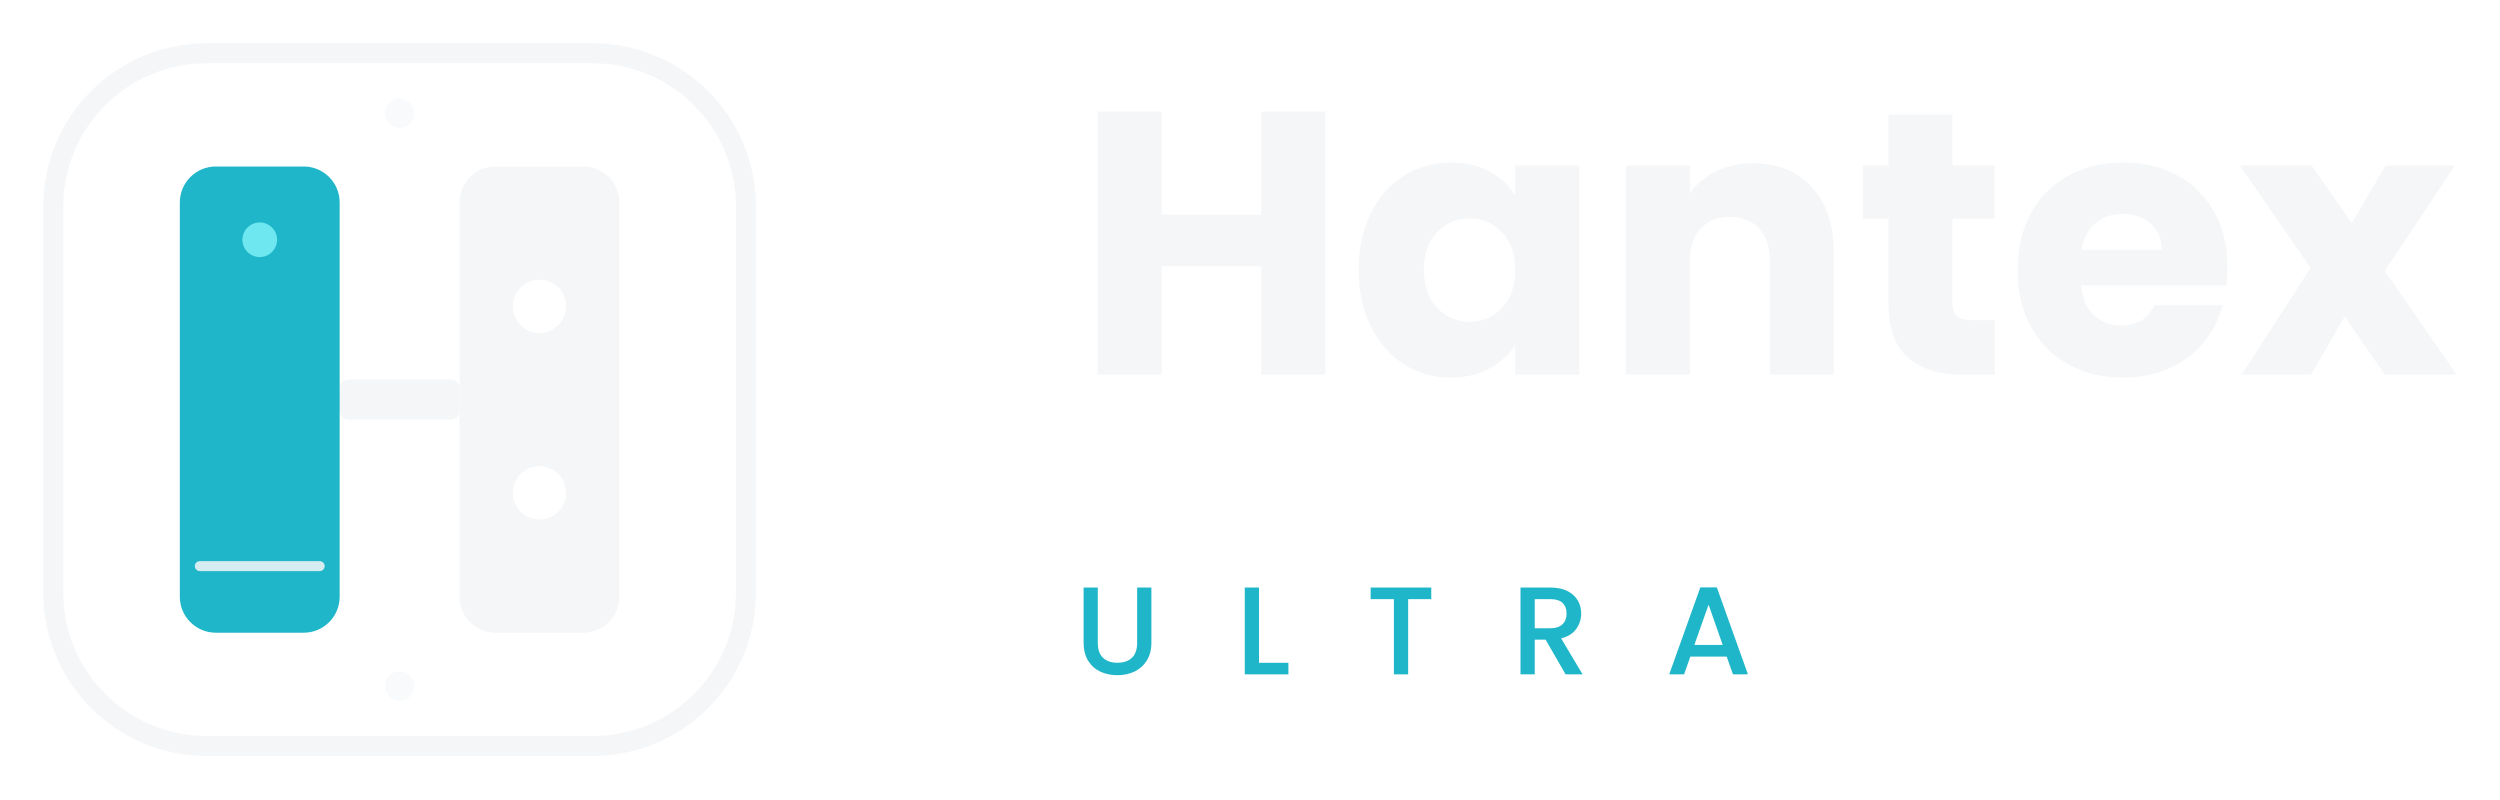
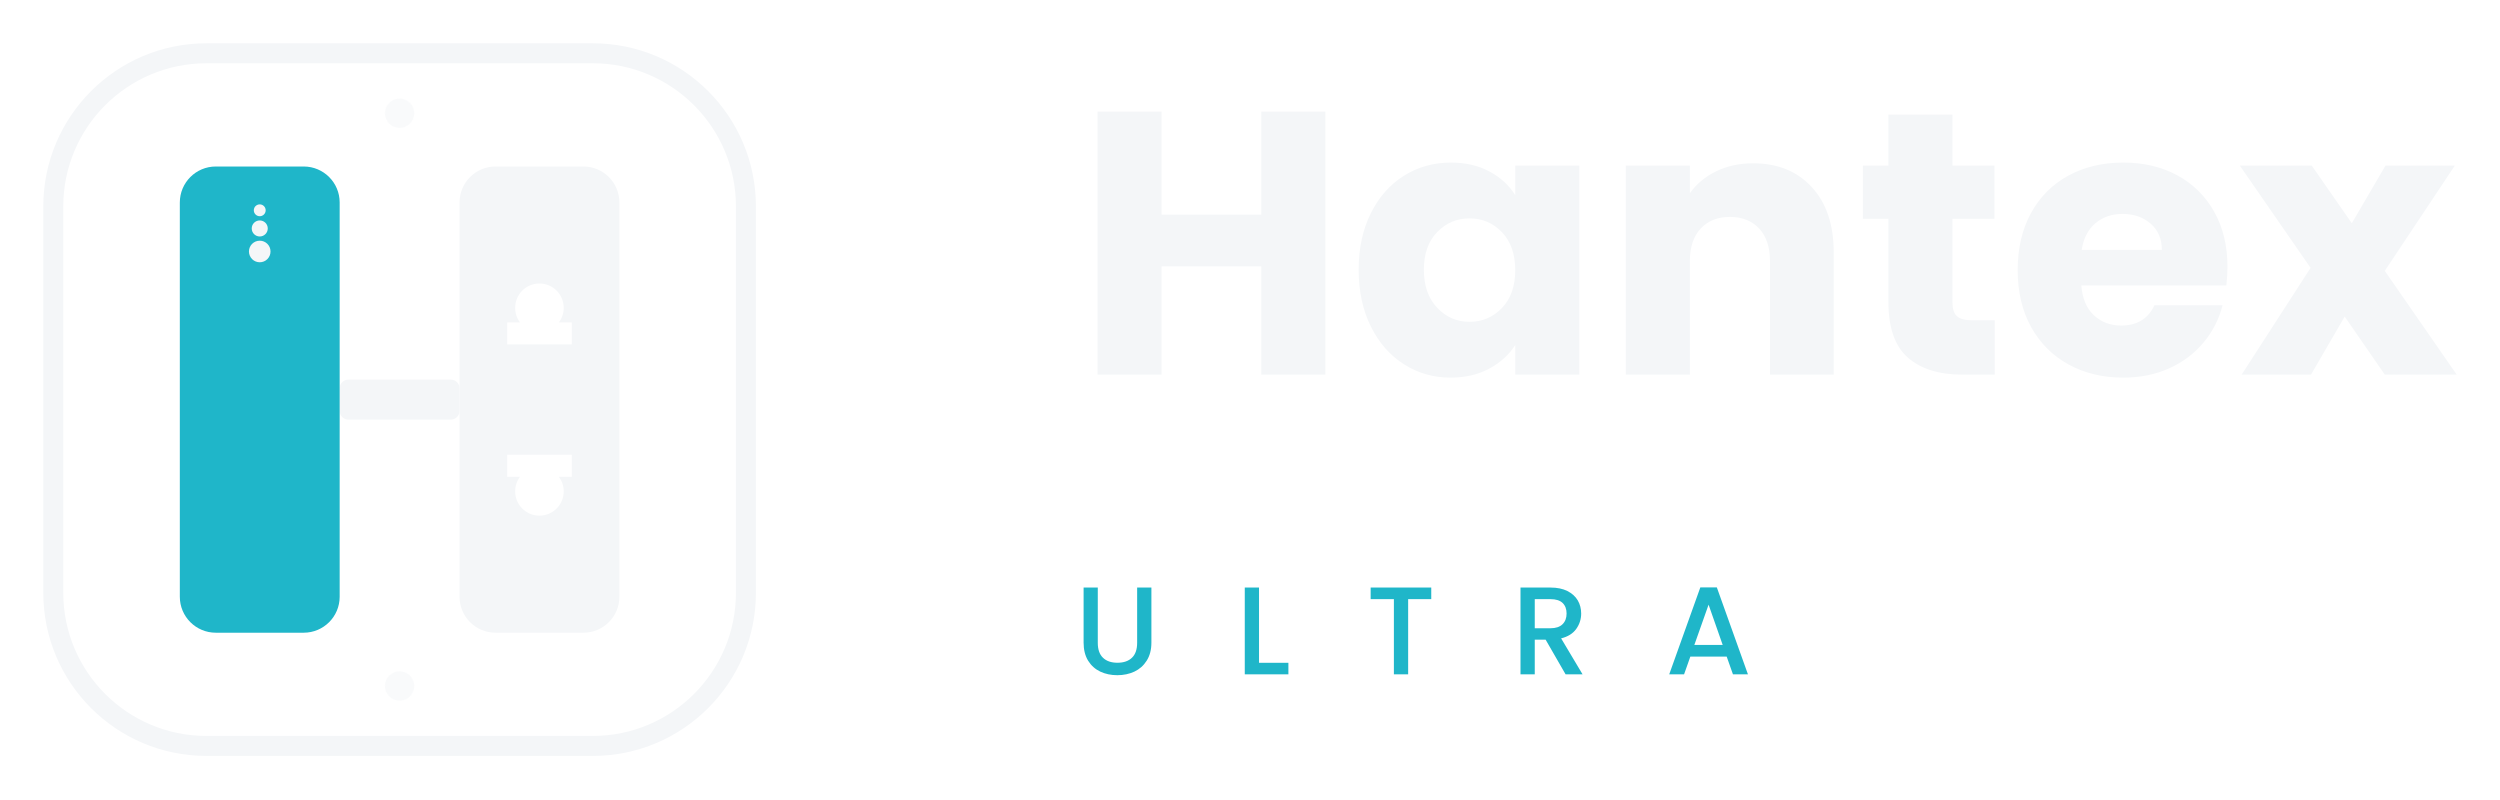
<svg xmlns="http://www.w3.org/2000/svg" viewBox="0 0 375.37 120" role="img" aria-labelledby="title">
  <rect x="8" y="8" width="104" height="104" rx="23" fill="none" stroke="#F4F6F8" stroke-width="3" />
  <g fill="#F4F6F8" fill-opacity=".5">
    <circle cx="60" cy="17" r="2.2" />
    <circle cx="60" cy="103" r="2.2" />
  </g>
  <rect x="51" y="57" width="18" height="6" rx="1.3" fill="#F4F6F8" />
  <rect x="27" y="25" width="24" height="70" rx="5.4" fill="#1FB6C9" />
-   <path d="M30 85h18" stroke="#F4F6F8" stroke-opacity=".85" stroke-width="1.5" stroke-linecap="round" />
-   <circle cx="39" cy="36" r="2.6" fill="#6EE7F0" />
-   <path fill="#F4F6F8" fill-rule="evenodd" d="M74.4 25h13.2a5.4 5.4 0 0 1 5.4 5.4v59.2a5.4 5.4 0 0 1-5.4 5.4H74.4a5.4 5.4 0 0 1-5.4-5.4V30.4a5.4 5.4 0 0 1 5.4-5.4ZM85 46a4 4 0 1 0-8 0 4 4 0 1 0 8 0ZM85 74a4 4 0 1 0-8 0 4 4 0 1 0 8 0Z" />
+   <g fill="#F4F6F8">
+     <circle cx="39" cy="31.576" r="0.89" />
+     <circle cx="39" cy="34.303" r="1.204" />
+     <circle cx="39" cy="37.76" r="1.62" />
+   </g>
+   <path fill="#F4F6F8" fill-rule="evenodd" d="M74.4 25h13.2a5.4 5.4 0 0 1 5.4 5.4v59.2a5.4 5.4 0 0 1-5.4 5.4H74.4a5.4 5.4 0 0 1-5.4-5.4V30.4a5.4 5.4 0 0 1 5.4-5.4ZM85.854 51.709L76.151 51.709L76.151 48.406L78.071 48.406C77.614 47.8 77.351 47.046 77.351 46.223C77.351 44.2 78.974 42.566 80.997 42.566C83.008 42.566 84.643 44.2 84.643 46.223C84.643 47.046 84.368 47.8 83.923 48.406L85.854 48.406ZM85.854 71.594L83.911 71.594C84.368 72.2 84.643 72.954 84.643 73.777C84.643 75.789 83.008 77.423 80.997 77.423C78.974 77.423 77.351 75.789 77.351 73.777C77.351 72.954 77.614 72.2 78.071 71.594L76.151 71.594L76.151 68.28L85.854 68.28Z" />
  <path fill="#F4F6F8" d="M199 16.76V56.25H189.38V39.99H174.41V56.25H164.8V16.76H174.41V32.23H189.38V16.76ZM217.84 24.41Q221.16 24.41 223.66 25.76Q226.16 27.11 227.51 29.31V24.86H237.13V56.25H227.51V51.81Q226.11 54 223.61 55.35Q221.1 56.7 217.78 56.7Q213.96 56.7 210.81 54.7Q207.66 52.71 205.83 49.02Q204 45.34 204 40.5Q204 35.66 205.83 32.01Q207.66 28.35 210.81 26.38Q213.96 24.41 217.84 24.41ZM220.65 32.79Q217.78 32.79 215.79 34.85Q213.79 36.9 213.79 40.5Q213.79 44.1 215.79 46.21Q217.78 48.32 220.65 48.32Q223.52 48.32 225.52 46.24Q227.51 44.16 227.51 40.56Q227.51 36.96 225.52 34.87Q223.52 32.79 220.65 32.79ZM275.33 37.91V56.25H265.76V39.21Q265.76 36.06 264.13 34.31Q262.5 32.57 259.75 32.57Q256.99 32.57 255.36 34.31Q253.73 36.06 253.73 39.21V56.25H244.11V24.86H253.73V29.02Q255.19 26.94 257.66 25.73Q260.14 24.52 263.23 24.52Q268.75 24.52 272.04 28.1Q275.33 31.67 275.33 37.91ZM299.51 48.09V56.25H294.62Q289.39 56.25 286.46 53.69Q283.54 51.13 283.54 45.34V32.85H279.71V24.86H283.54V17.21H293.16V24.86H299.46V32.85H293.16V45.45Q293.16 46.86 293.83 47.47Q294.51 48.09 296.08 48.09ZM334.28 42.86H312.51Q312.73 45.79 314.39 47.33Q316.05 48.88 318.47 48.88Q322.07 48.88 323.48 45.84H333.71Q332.93 48.94 330.87 51.41Q328.82 53.89 325.73 55.29Q322.63 56.7 318.81 56.7Q314.2 56.7 310.6 54.73Q307 52.76 304.97 49.11Q302.95 45.45 302.95 40.56Q302.95 35.66 304.94 32.01Q306.94 28.35 310.54 26.38Q314.14 24.41 318.81 24.41Q323.36 24.41 326.91 26.32Q330.45 28.24 332.45 31.78Q334.45 35.32 334.45 40.05Q334.45 41.4 334.28 42.86ZM324.6 37.52Q324.6 35.04 322.91 33.58Q321.23 32.12 318.7 32.12Q316.28 32.12 314.62 33.52Q312.96 34.93 312.56 37.52ZM358.07 56.25 352.05 47.53 346.99 56.25H336.58L346.93 40.22L336.3 24.86H347.1L353.12 33.52L358.18 24.86H368.59L358.07 40.67L368.87 56.25Z" />
  <path fill="#1FB6C9" d="M164.83 88.22V96.52Q164.83 98.01 165.61 98.76Q166.39 99.51 167.78 99.51Q169.18 99.51 169.96 98.76Q170.74 98.01 170.74 96.52V88.22H172.88V96.49Q172.88 98.08 172.18 99.19Q171.49 100.29 170.33 100.84Q169.16 101.38 167.76 101.38Q166.35 101.38 165.2 100.84Q164.05 100.29 163.37 99.19Q162.7 98.08 162.7 96.49V88.22ZM189.04 99.52H193.45V101.25H186.9V88.22H189.04ZM214.9 88.22V89.96H211.43V101.25H209.29V89.96H205.8V88.22ZM235.07 101.25 232.07 96.04H230.44V101.25H228.3V88.22H232.8Q234.3 88.22 235.34 88.74Q236.38 89.27 236.9 90.15Q237.41 91.03 237.41 92.12Q237.41 93.39 236.67 94.43Q235.93 95.47 234.4 95.85L237.62 101.25ZM230.44 94.33H232.8Q234 94.33 234.61 93.73Q235.22 93.13 235.22 92.12Q235.22 91.11 234.62 90.53Q234.02 89.96 232.8 89.96H230.44ZM259.26 98.59H253.8L252.86 101.25H250.63L255.3 88.2H257.78L262.45 101.25H260.2ZM258.66 96.84 256.54 90.79 254.4 96.84Z" />
</svg>
